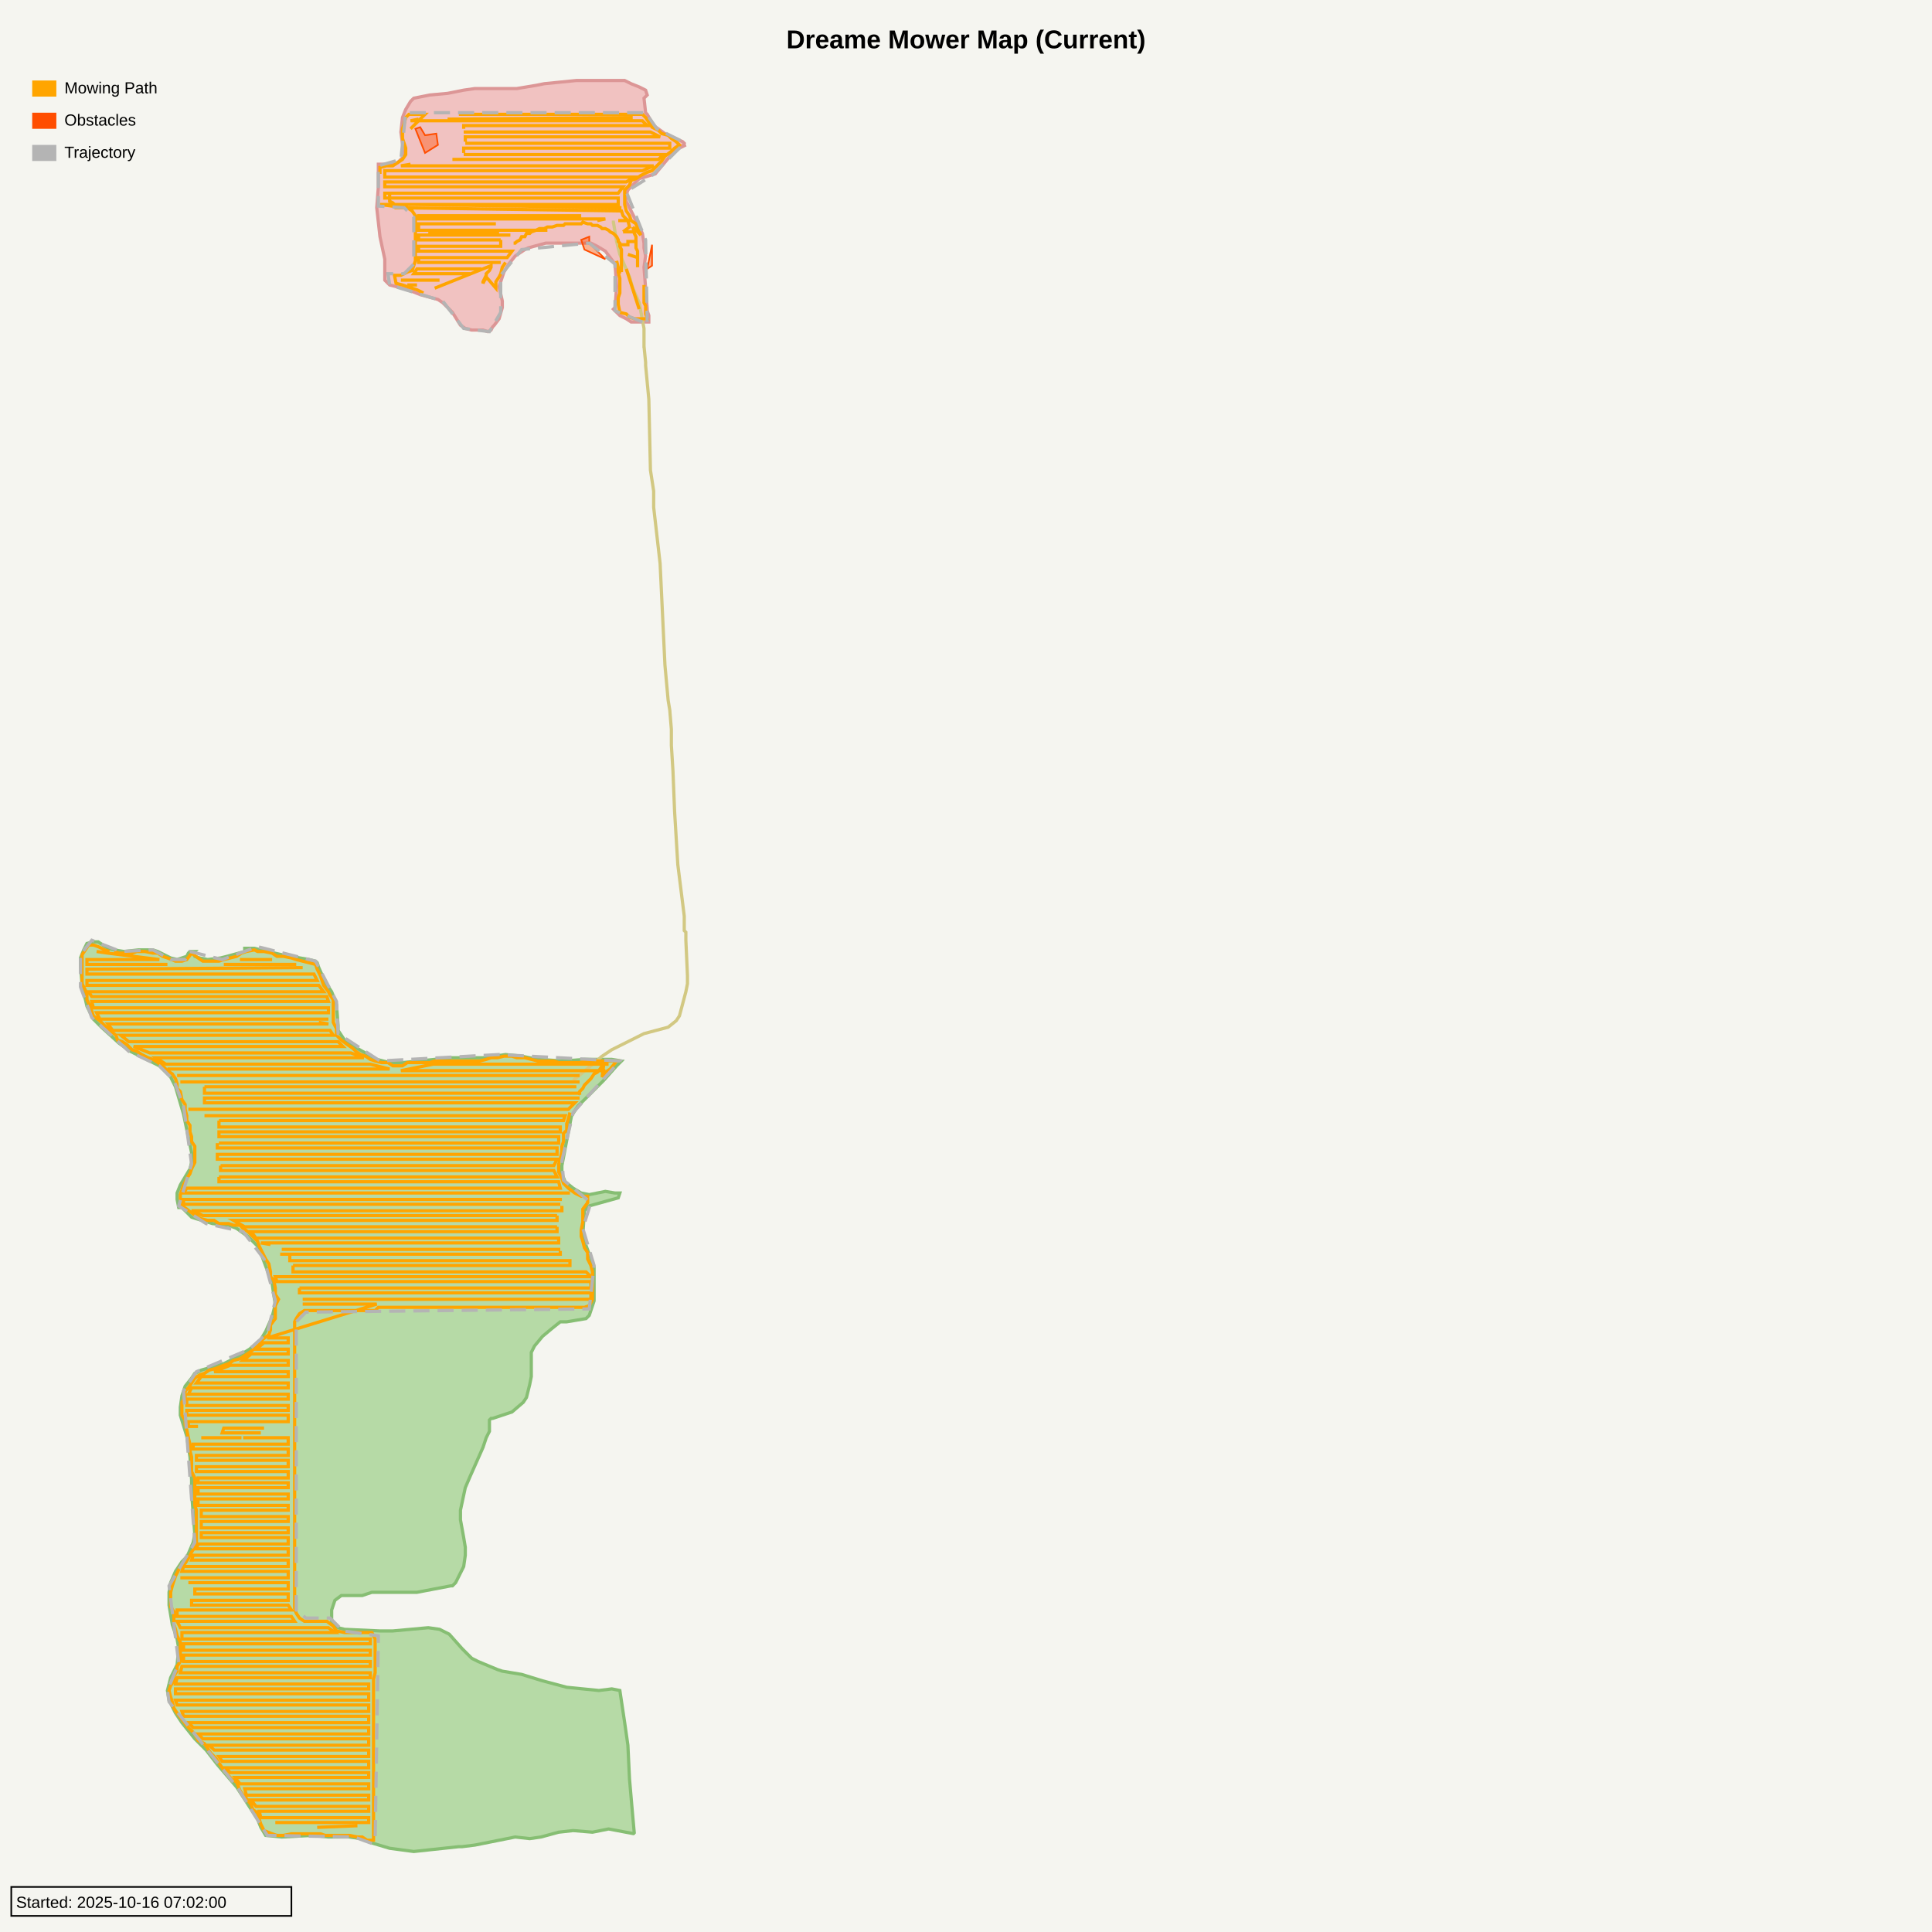
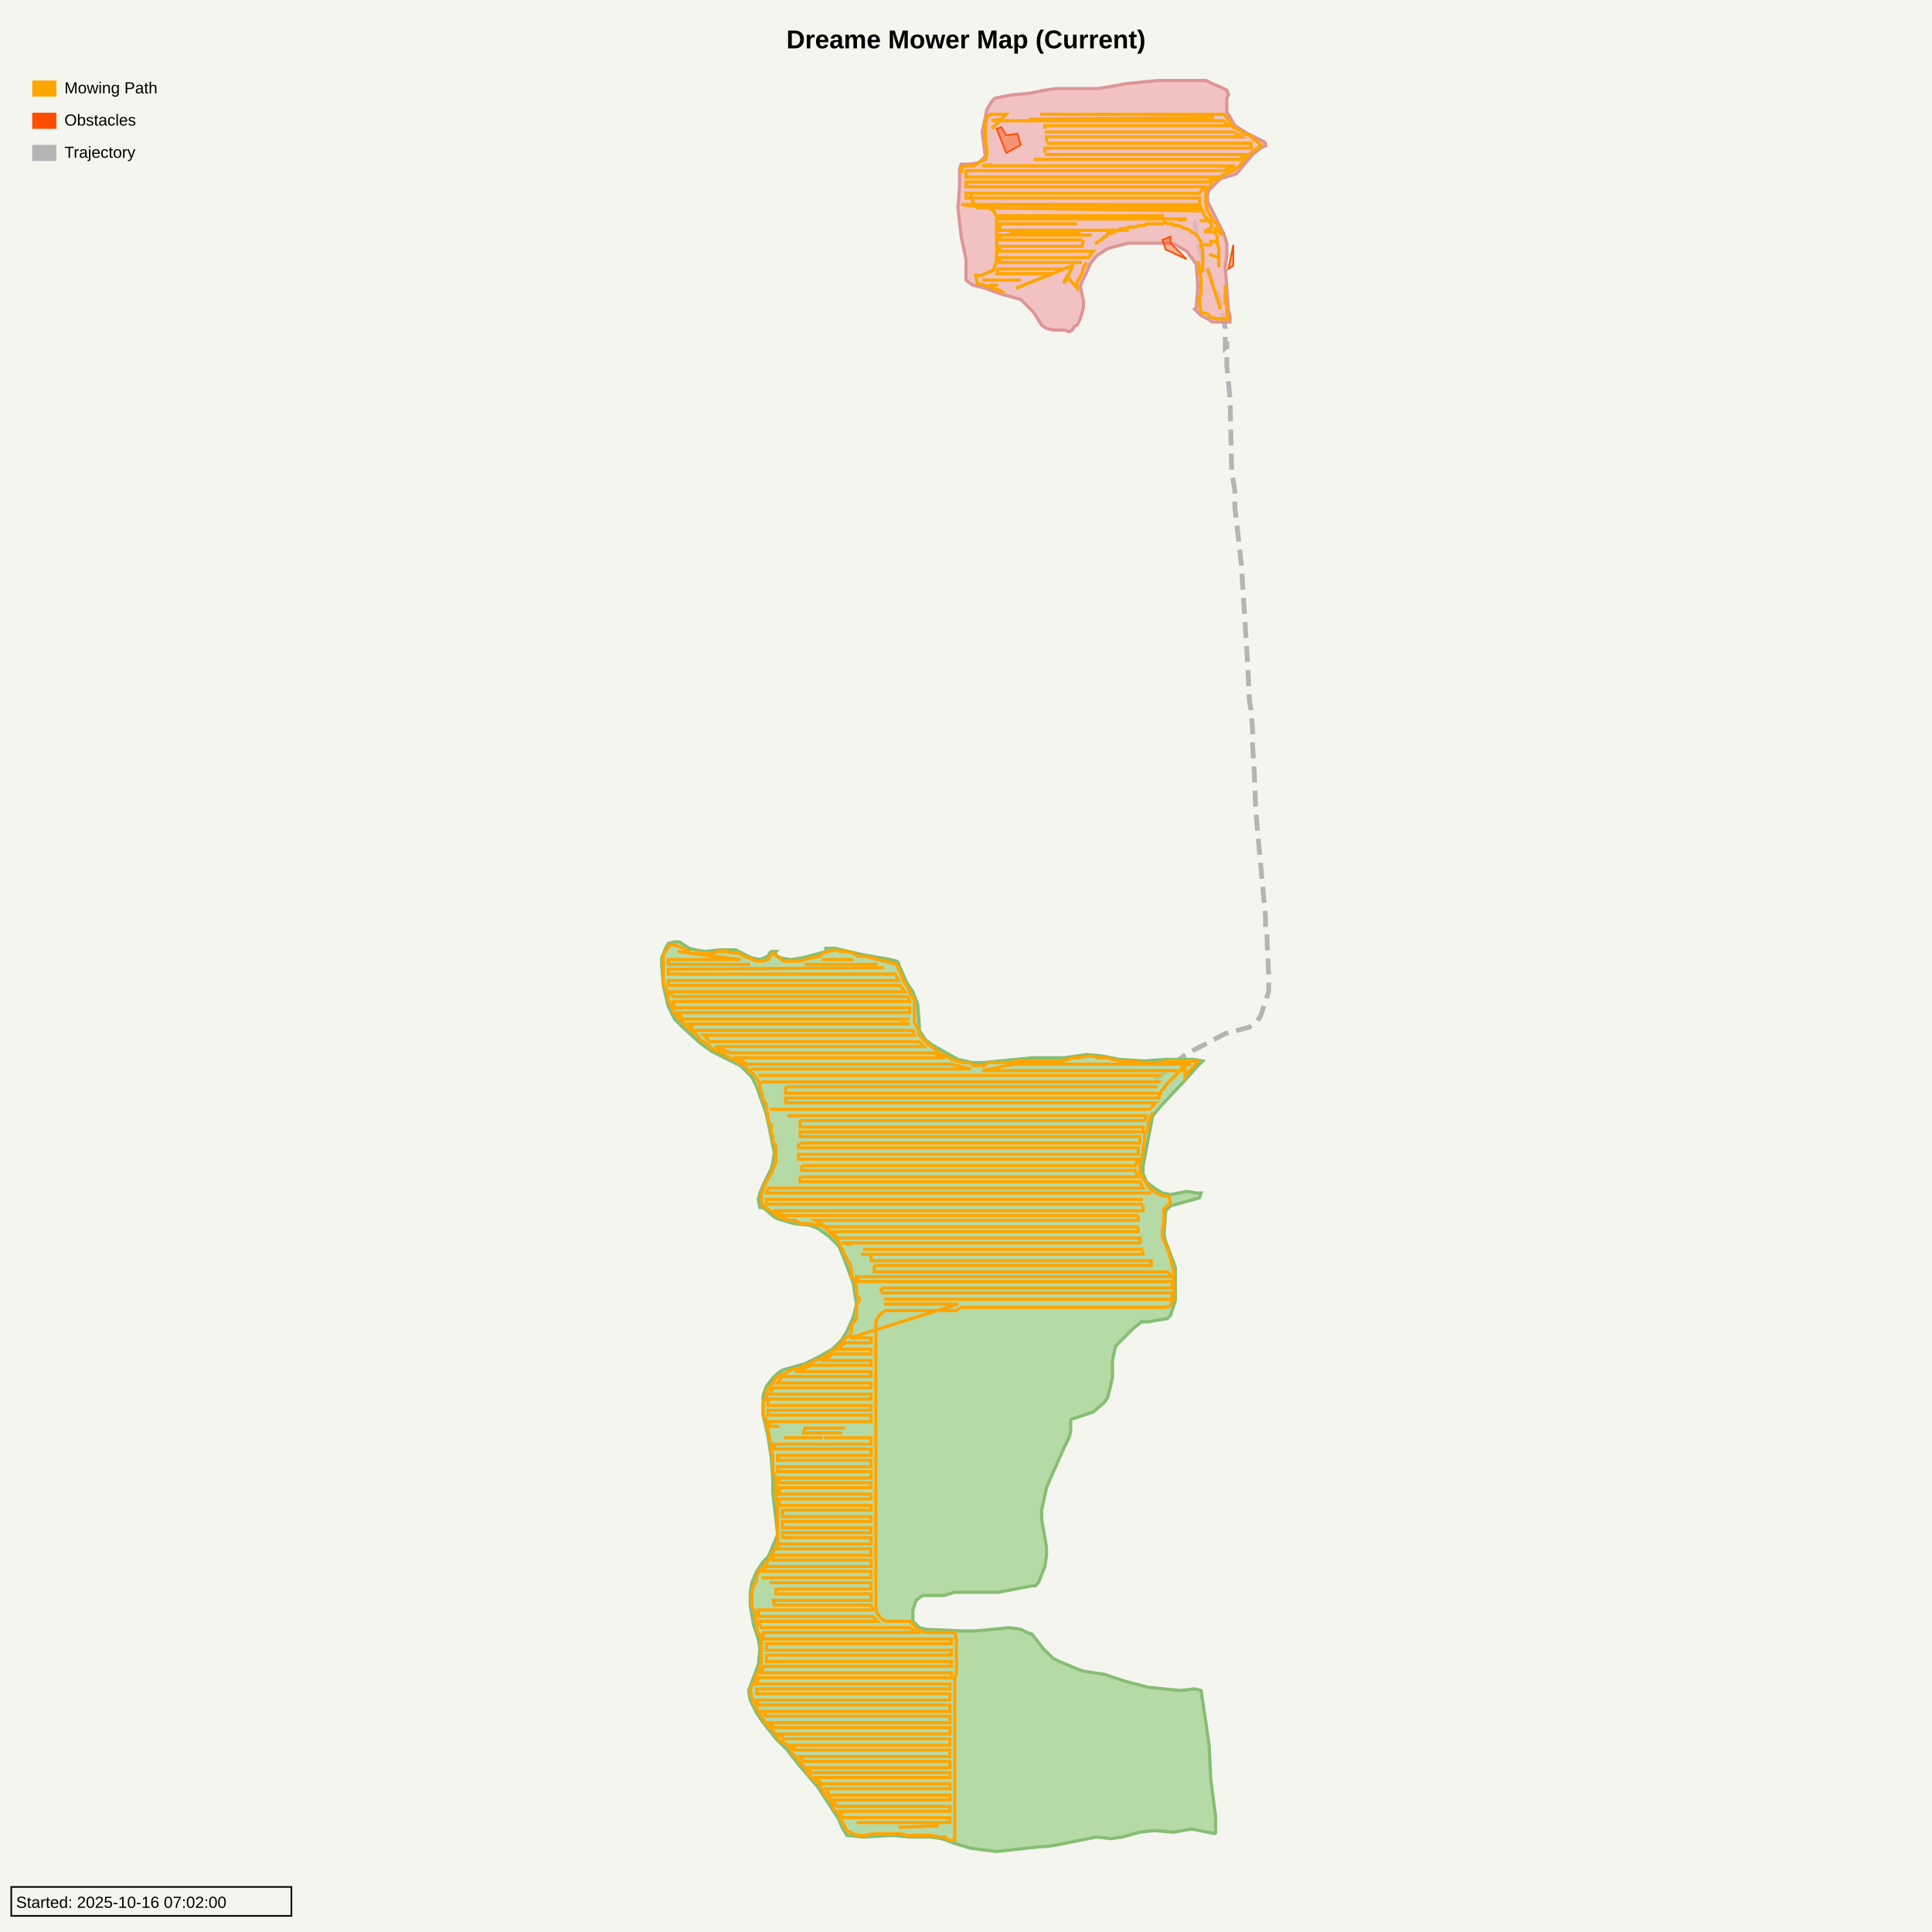
<svg xmlns="http://www.w3.org/2000/svg" width="1200" height="1200" viewBox="0 0 1200 1200">
  <rect width="100%" height="100%" fill="#f5f5f0" />
-   <polygon points="394,1139 378,1136 368,1138 356,1137 347,1138 336,1141 329,1142 320,1141 295,1146 287,1147 285,1147 257,1150 242,1148 232,1145 224,1142 217,1141 204,1141 194,1140 175,1141 165,1140 162,1135 160,1130 147,1110 135,1096 128,1087 121,1080 113,1070 109,1064 105,1056 104,1050 106,1042 110,1034 111,1024 110,1018 107,1009 105,997 105,989 106,983 109,976 113,970 116,967 117,965 120,958 121,953 119,927 119,919 118,905 116,892 112,879 112,874 113,867 115,861 119,856 121,853 125,851 139,847 147,843 155,838 162,832 165,827 169,818 171,810 170,804 169,797 163,781 160,774 154,768 147,763 142,761 132,760 122,757 119,756 113,750 111,750 110,745 110,741 112,736 118,726 119,722 119,716 114,692 109,675 106,669 104,667 101,664 99,662 81,653 74,648 63,638 58,633 54,625 51,612 50,600 50,595 52,590 54,586 58,585 61,585 67,589 71,590 77,591 86,590 95,590 98,591 106,595 110,596 116,594 117,592 118,591 121,591 120,592 121,594 124,595 129,596 137,595 141,594 152,591 152,589 153,589 158,589 162,590 175,593 192,596 196,597 197,598 198,601 202,610 206,616 208,621 209,624 210,637 210,640 212,643 214,646 218,649 234,658 242,660 250,660 280,657 300,657 314,655 324,656 334,658 350,659 363,658 380,658 386,659 383,662 375,671 359,687 355,693 354,698 349,724 349,729 351,734 356,738 361,741 366,742 376,740 382,741 385,741 384,744 366,749 364,751 363,752 362,767 363,771 369,787 369,791 369,798 369,808 366,817 364,819 352,821 348,821 343,825 337,830 332,836 330,840 330,845 330,855 329,860 327,868 325,871 318,877 312,879 306,881 305,881 304,882 304,889 302,893 300,899 292,917 289,924 286,938 286,944 288,955 289,961 289,966 288,973 283,983 281,985 280,985 259,989 239,989 231,989 225,991 212,991 208,994 207,997 206,1000 206,1004 206,1007 207,1008 210,1011 214,1012 236,1013 244,1013 266,1011 273,1012 277,1014 279,1015 287,1024 293,1030 297,1032 309,1037 312,1038 324,1040 337,1044 352,1048 372,1050 380,1049 385,1050 388,1070 390,1084 391,1105 393,1128 394,1139" fill="#a4d291c8" stroke="#86be73" />
-   <polygon points="426,90 424,91 425,89 424,88 413,83 406,78 402,71 401,70 400,61 402,59 401,56 397,54 392,52 388,50 358,50 338,52 333,53 321,55 295,55 288,56 278,58 267,59 257,61 255,63 252,68 250,73 249,82 251,97 249,99 247,101 241,102 235,102 235,105 235,116 234,129 236,147 239,161 239,174 242,177 250,179 256,181 261,183 272,186 275,188 277,190 280,193 281,194 286,202 289,204 293,205 300,205 303,206 305,205 306,203 307,202 310,198 312,191 312,187 310,178 311,175 313,169 316,164 320,159 326,155 328,154 339,151 344,151 358,151 367,151 371,153 376,156 382,164 383,178 382,191 381,192 382,193 385,196 389,198 392,200 403,200 403,196 402,193 402,192 400,166 401,159 400,154 400,151 399,145 391,129 389,125 389,121 390,118 394,114 397,111 407,108 417,96 422,92 426,90" fill="#f0b4b4c8" stroke="#dc9696" />
-   <path d="M 394 1139 L 378 1136 L 368 1138 L 356 1137 L 347 1138 L 336 1141 L 329 1142 L 320 1141 L 295 1146 L 287 1147 L 285 1147 L 257 1150 L 242 1148 L 232 1145 L 224 1142 L 217 1141 L 204 1141 L 194 1140 L 175 1141 L 165 1140 L 162 1135 L 160 1130 L 147 1110 L 135 1096 L 128 1087 L 121 1080 L 113 1070 L 109 1064 L 105 1056 L 104 1050 L 106 1042 L 110 1034 L 111 1024 L 110 1018 L 107 1009 L 105 997 L 105 989 L 106 983 L 109 976 L 113 970 L 116 967 L 117 965 L 120 958 L 121 953 L 119 927 L 119 919 L 118 905 L 116 892 L 112 879 L 112 874 L 113 867 L 115 861 L 119 856 L 121 853 L 125 851 L 139 847 L 147 843 L 155 838 L 162 832 L 165 827 L 169 818 L 171 810 L 170 804 L 169 797 L 163 781 L 160 774 L 154 768 L 147 763 L 142 761 L 132 760 L 122 757 L 119 756 L 113 750 L 111 750 L 110 745 L 110 741 L 112 736 L 118 726 L 119 722 L 119 716 L 114 692 L 109 675 L 106 669 L 104 667 L 101 664 L 99 662 L 81 653 L 74 648 L 63 638 L 58 633 L 54 625 L 51 612 L 50 600 L 50 595 L 52 590 L 54 586 L 58 585 L 61 585 L 67 589 L 71 590 L 77 591 L 86 590 L 95 590 L 98 591 L 106 595 L 110 596 L 116 594 L 117 592 L 118 591 L 121 591 L 120 592 L 121 594 L 124 595 L 129 596 L 137 595 L 141 594 L 152 591 L 152 589 L 153 589 L 158 589 L 162 590 L 175 593 L 192 596 L 196 597 L 197 598 L 198 601 L 202 610 L 206 616 L 208 621 L 209 624 L 210 637 L 210 640 L 212 643 L 214 646 L 218 649 L 234 658 L 242 660 L 250 660 L 280 657 L 300 657 L 314 655 L 324 656 L 334 658 L 350 659 L 363 658 L 380 658 L 386 659 L 383 662 L 375 671 L 359 687 L 355 693 L 354 698 L 349 724 L 349 729 L 351 734 L 356 738 L 361 741 L 366 742 L 376 740 L 382 741 L 385 741 L 384 744 L 366 749 L 364 751 L 363 752 L 362 767 L 363 771 L 369 787 L 369 791 L 369 798 L 369 808 L 366 817 L 364 819 L 352 821 L 348 821 L 343 825 L 337 830 L 332 836 L 330 840 L 330 845 L 330 855 L 329 860 L 327 868 L 325 871 L 318 877 L 312 879 L 306 881 L 305 881 L 304 882 L 304 889 L 302 893 L 300 899 L 292 917 L 289 924 L 286 938 L 286 944 L 288 955 L 289 961 L 289 966 L 288 973 L 283 983 L 281 985 L 280 985 L 259 989 L 239 989 L 231 989 L 225 991 L 212 991 L 208 994 L 207 997 L 206 1000 L 206 1004 L 206 1007 L 207 1008 L 210 1011 L 214 1012 L 236 1013 L 244 1013 L 266 1011 L 273 1012 L 277 1014 L 279 1015 L 287 1024 L 293 1030 L 297 1032 L 309 1037 L 312 1038 L 324 1040 L 337 1044 L 352 1048 L 372 1050 L 380 1049 L 385 1050 L 388 1070 L 390 1084 L 391 1105 L 393 1128 L 394 1139" stroke="#86be73" stroke-width="2" fill="none" />
-   <path d="M 426 90 L 424 91 L 425 89 L 424 88 L 413 83 L 406 78 L 402 71 L 401 70 L 400 61 L 402 59 L 401 56 L 397 54 L 392 52 L 388 50 L 358 50 L 338 52 L 333 53 L 321 55 L 295 55 L 288 56 L 278 58 L 267 59 L 257 61 L 255 63 L 252 68 L 250 73 L 249 82 L 251 97 L 249 99 L 247 101 L 241 102 L 235 102 L 235 105 L 235 116 L 234 129 L 236 147 L 239 161 L 239 174 L 242 177 L 250 179 L 256 181 L 261 183 L 272 186 L 275 188 L 277 190 L 280 193 L 281 194 L 286 202 L 289 204 L 293 205 L 300 205 L 303 206 L 305 205 L 306 203 L 307 202 L 310 198 L 312 191 L 312 187 L 310 178 L 311 175 L 313 169 L 316 164 L 320 159 L 326 155 L 328 154 L 339 151 L 344 151 L 358 151 L 367 151 L 371 153 L 376 156 L 382 164 L 383 178 L 382 191 L 381 192 L 382 193 L 385 196 L 389 198 L 392 200 L 403 200 L 403 196 L 402 193 L 402 192 L 400 166 L 401 159 L 400 154 L 400 151 L 399 145 L 391 129 L 389 125 L 389 121 L 390 118 L 394 114 L 397 111 L 407 108 L 417 96 L 422 92 L 426 90" stroke="#dc9696" stroke-width="2" fill="none" />
-   <path d="M 356 671 L 361 667 L 374 656 L 380 652 L 400 642 L 415 638 L 420 634 L 422 631 L 426 616 L 427 611 L 427 606 L 426 584 L 426 579 L 425 578 L 425 569 L 421 537 L 419 504 L 418 479 L 417 463 L 417 453 L 416 441 L 415 435 L 413 413 L 410 350 L 406 315 L 406 305 L 404 292 L 403 248 L 401 227 L 401 225 L 400 215 L 400 216 L 400 204 L 397 188 L 393 179 L 391 172 L 385 158 L 383 150 L 381 138 L 380 138" stroke="#d2c882" stroke-width="2" fill="none" />
-   <path d="M 378 661 L 269 661 L 249 665 L 376 665 L 370 665 M 360 668 L 110 668 L 116 668 M 112 672 L 360 672 M 358 675 L 127 675 M 127 675 L 127 679 L 361 679 L 356 679 M 360 682 L 127 682 M 127 681 L 127 685 L 357 685 L 353 689 L 117 689 L 123 689 M 127 693 L 351 693 L 350 696 L 136 696 M 136 696 L 136 700 L 348 700 L 348 703 L 135 703 M 136 702 L 136 706 L 347 706 L 347 710 L 136 710 M 135 710 L 135 713 L 346 713 L 346 717 L 136 717 M 135 716 L 135 720 L 346 720 L 344 724 L 137 724 M 137 724 L 137 727 L 344 727 L 346 731 L 136 731 M 136 731 L 136 734 L 347 734 L 348 738 L 116 738 L 114 741 L 354 741 L 349 741 M 349 745 L 114 745 L 114 748 L 348 748 M 349 749 L 349 752 L 119 752 L 126 755 L 346 755 M 346 755 L 346 758 L 145 758 L 152 762 L 346 762 M 346 762 L 346 765 L 156 765 L 159 769 L 348 769 M 347 769 L 347 772 L 162 772 L 168 773 M 175 776 L 348 776 M 348 777 L 348 779 L 174 779 M 180 779 L 180 783 L 354 783 M 354 782 L 354 786 L 182 786 M 182 786 L 182 790 L 364 790 L 367 793 L 171 793 L 172 796 L 367 796 L 367 800 L 186 800 M 186 800 L 186 803 L 367 803 L 367 807 L 188 807 M 188 806 M 188 810 L 234 810 L 166 831 L 179 831 L 179 834 L 164 834 L 159 838 L 179 838 L 179 841 L 156 841 L 151 845 L 179 845 L 179 848 L 143 848 L 133 852 L 179 852 L 179 855 L 125 855 L 122 859 L 179 859 L 179 862 L 119 862 L 117 866 L 179 866 L 179 869 L 116 869 L 116 873 L 179 873 L 179 876 L 116 876 L 116 879 L 179 879 L 179 883 L 117 883 L 117 886 L 123 886 M 151 893 L 179 893 L 179 897 L 120 897 L 120 900 L 179 900 L 179 904 L 122 904 L 122 907 L 179 907 L 179 911 L 122 911 L 122 914 L 179 914 L 179 918 L 123 918 L 123 921 L 179 921 L 179 924 L 123 924 L 123 928 L 179 928 L 179 931 L 123 931 L 123 935 L 179 935 L 179 938 L 125 938 L 125 942 L 179 942 L 179 945 L 125 945 L 125 949 L 179 949 L 179 952 L 125 952 L 125 955 L 179 955 L 179 959 L 123 959 L 122 962 L 179 962 L 179 966 L 120 966 L 119 969 L 179 969 L 179 973 L 114 973 L 113 976 L 179 976 L 179 980 L 112 980 L 117 980 M 117 983 L 179 983 L 179 987 L 121 987 M 121 986 L 121 990 L 179 990 L 179 994 L 120 994 M 119 993 L 119 997 L 179 997 L 181 1000 L 110 1000 L 110 1004 L 181 1004 L 183 1007 L 110 1007 L 112 1011 L 204 1011 L 208 1014 L 113 1014 L 113 1018 L 230 1018 L 230 1021 L 114 1021 L 114 1025 L 230 1025 L 230 1028 L 114 1028 L 114 1032 L 230 1032 L 230 1035 L 113 1035 L 112 1039 L 230 1039 L 230 1042 L 110 1042 L 109 1046 L 229 1046 L 229 1049 L 109 1049 L 109 1052 L 229 1052 L 229 1056 L 109 1056 L 110 1059 L 229 1059 L 229 1063 L 113 1063 L 114 1066 L 229 1066 L 229 1070 L 117 1070 L 120 1073 L 229 1073 L 229 1077 L 123 1077 L 126 1080 L 229 1080 L 229 1084 L 130 1084 L 133 1087 L 229 1087 L 229 1091 L 136 1091 L 138 1094 L 229 1094 L 229 1098 L 140 1098 L 143 1101 L 229 1101 L 229 1104 L 146 1104 L 149 1108 L 229 1108 L 229 1111 L 152 1111 L 153 1115 L 229 1115 L 229 1118 L 156 1118 L 159 1122 L 229 1122 L 229 1125 L 161 1125 L 162 1129 L 229 1129 L 229 1132 L 171 1132 M 197 1135 L 222 1134 M 162 890 L 138 890 L 139 887 L 164 887 M 150 893 L 125 893 M 104 664 L 242 664 L 230 661 L 103 661 L 97 657 L 226 657 L 218 654 L 93 654 L 83 650 L 213 650 L 210 647 L 80 647 L 75 643 L 207 643 L 205 640 L 70 640 L 67 636 L 204 636 L 198 635 M 204 633 L 62 633 L 60 629 L 204 629 L 204 626 L 58 626 L 57 622 L 204 622 L 203 619 L 57 619 L 55 616 L 201 616 L 198 612 L 54 612 L 54 609 L 197 609 L 195 605 L 54 605 L 54 602 L 188 601 M 184 599 L 139 599 L 145 599 M 149 596 L 169 596 L 163 596 M 165 594 M 104 599 L 54 599 L 54 596 L 99 596 L 67 592 L 60 591 M 71 591 L 74 592 L 78 592 L 82 592 L 85 591 L 90 591 L 95 592 L 98 592 L 101 594 L 104 595 L 109 597 L 113 597 L 116 596 L 119 592 L 123 595 L 126 597 L 130 597 L 136 597 L 139 596 L 143 595 L 147 594 L 150 592 L 153 591 L 158 590 L 160 591 L 164 591 L 169 592 L 172 594 L 176 594 L 181 595 L 184 596 L 188 597 L 192 598 L 196 599 L 197 602 L 199 606 L 200 609 L 201 612 L 204 616 L 205 618 L 207 621 L 207 627 L 207 631 L 207 635 L 209 639 L 209 643 L 212 646 L 216 649 L 219 651 L 221 653 L 224 655 L 227 656 L 230 658 L 233 659 L 237 660 L 241 660 L 244 662 L 250 662 L 253 660 L 257 660 L 263 660 L 267 660 L 270 659 L 276 659 L 280 659 L 284 659 L 289 659 L 294 659 L 298 659 L 302 658 L 305 657 L 309 657 L 313 656 L 318 656 L 321 657 L 326 657 L 330 658 L 334 659 L 340 659 L 344 659 L 347 660 L 352 660 L 357 660 L 360 660 L 365 659 L 369 659 L 373 659 L 378 659 L 383 659 L 379 664 L 376 666 L 374 669 L 375 661 M 375 660 L 374 662 L 372 665 L 371 666 L 369 667 L 367 670 L 366 671 L 365 672 L 364 673 L 363 674 L 362 676 L 361 677 L 360 678 L 359 680 M 354 691 L 353 695 L 352 698 L 352 702 L 350 704 L 350 709 L 349 712 L 349 715 L 348 720 L 347 723 L 347 728 L 349 732 L 350 735 L 353 738 L 357 741 L 361 743 L 365 743 L 365 747 L 362 751 L 362 755 L 362 759 L 361 764 L 361 768 L 362 771 L 363 775 L 365 778 L 365 782 L 367 786 L 368 790 L 368 794 L 368 799 L 368 803 L 368 807 L 366 811 L 363 812 L 359 812 L 353 812 L 348 812 L 344 812 L 339 812 L 334 812 L 330 812 L 324 812 L 320 812 L 315 812 L 310 812 L 306 812 L 301 812 L 296 812 L 291 812 L 287 812 L 283 812 L 279 812 L 274 812 L 268 812 L 264 812 L 260 812 L 254 812 L 250 812 L 246 812 L 240 812 L 235 812 L 233 814 L 227 814 L 222 814 L 218 814 L 212 814 L 208 814 L 204 814 L 198 814 L 194 814 L 189 814 L 186 816 L 184 819 L 183 821 L 183 827 L 183 832 L 183 836 L 183 842 L 183 846 L 183 850 L 183 856 L 183 860 L 183 865 L 183 871 L 183 875 L 183 879 L 183 885 L 183 889 L 183 894 L 183 899 L 183 904 L 183 908 L 183 914 L 183 918 L 183 923 L 183 928 L 183 933 L 183 937 L 183 943 L 183 947 L 183 951 L 183 956 L 183 960 L 183 964 L 183 970 L 183 974 L 183 979 L 183 985 L 183 989 L 183 993 L 183 999 L 184 1002 L 186 1005 L 189 1007 L 194 1007 L 198 1007 L 203 1007 L 207 1010 L 209 1013 L 214 1014 L 218 1014 L 222 1014 L 227 1014 L 231 1014 L 233 1018 L 233 1022 L 233 1026 L 233 1030 L 233 1035 L 233 1039 L 232 1043 L 232 1048 L 232 1052 L 232 1057 L 232 1063 L 232 1067 L 232 1071 L 232 1077 L 232 1081 L 232 1086 L 232 1091 L 232 1096 L 232 1100 L 232 1106 L 232 1110 L 232 1115 L 232 1120 L 232 1125 L 232 1129 L 232 1135 L 232 1139 L 232 1143 L 228 1143 L 225 1141 L 222 1141 L 217 1140 L 212 1140 L 208 1140 L 202 1140 L 199 1139 L 195 1139 L 189 1139 L 185 1139 L 181 1139 L 176 1140 L 172 1140 L 169 1139 L 164 1137 L 162 1133 L 161 1130 L 160 1126 L 157 1124 L 156 1121 L 153 1117 L 151 1115 L 149 1112 L 147 1107 L 144 1105 L 141 1102 L 138 1098 L 136 1095 L 134 1092 L 131 1089 L 129 1086 L 127 1083 L 123 1081 L 121 1077 L 118 1074 L 116 1072 L 113 1068 L 110 1064 L 108 1061 L 107 1057 L 106 1054 L 105 1050 L 106 1047 L 108 1044 L 108 1041 L 110 1038 L 110 1035 L 112 1032 L 112 1028 L 112 1024 L 112 1020 L 110 1016 L 109 1012 L 108 1009 L 108 1005 L 108 1001 L 106 998 L 106 994 L 106 989 L 107 985 L 108 982 L 109 979 L 111 975 L 112 973 L 115 971 L 117 968 L 119 964 L 121 961 L 122 959 L 122 953 L 122 949 L 122 944 L 122 938 L 121 935 L 121 931 L 121 926 L 121 922 L 121 918 L 119 914 L 119 910 L 119 905 L 118 901 L 118 897 L 117 893 L 116 888 L 115 885 L 115 882 L 113 879 L 113 875 L 113 871 L 115 868 L 115 864 L 117 862 L 119 859 L 121 856 L 124 854 L 127 853 L 130 851 L 134 850 L 139 848 L 142 847 L 145 845 L 149 844 L 152 842 L 155 840 L 159 837 L 162 834 L 163 832 L 167 829 L 168 826 L 168 823 L 171 819 L 171 816 L 171 811 L 173 807 L 171 804 L 171 800 L 170 795 L 168 793 L 168 790 L 167 785 L 165 782 L 164 780 L 162 776 L 161 774 L 160 771 L 157 768 L 154 765 L 151 763 L 149 761 L 145 761 L 142 760 L 136 760 L 133 758 L 129 758 L 125 757 L 123 756 L 120 754 L 116 751 L 113 749 L 112 746 L 112 742 L 113 739 L 114 736 L 116 732 L 118 729 L 119 726 L 121 722 L 121 716 L 121 712 L 119 709 L 119 706 L 118 703 L 118 699 L 116 696 L 116 693 L 115 689 L 115 686 L 113 683 L 112 678 L 110 676 L 110 673 L 109 670 L 107 667 L 104 665 L 101 662 L 98 660 L 95 658 L 92 657 L 88 655 L 85 653 L 82 652 L 79 649 L 76 647 L 73 646 L 72 643 L 68 640 L 65 637 L 62 634 L 58 631 L 57 628 L 56 625 L 54 621 L 54 618 L 53 615 L 51 611 L 51 607 L 51 603 L 51 597 L 51 593 L 53 590 L 55 587 L 58 587 L 61 588 L 65 590 L 68 591" stroke="#ffa500" stroke-width="2" fill="none" />
-   <path d="M 397 192 L 389 167 M 396 160 L 390 158 M 390 152 L 390 151 M 396 150 L 389 150 M 389 150 M 391 152 L 386 152 M 393 144 L 387 144 M 387 144 L 391 141 L 390 137 L 384 137 M 390 137 L 387 134 L 386 131 L 245 129 M 239 127 L 384 127 L 384 123 L 239 123 L 239 120 L 384 120 L 387 116 L 239 116 L 239 113 L 389 113 L 394 110 L 239 110 L 239 106 L 399 106 L 406 103 L 249 103 L 255 102 M 281 99 L 409 99 L 412 96 L 288 96 M 288 95 L 288 92 L 416 92 L 416 89 L 289 89 M 289 88 L 289 85 L 410 85 L 404 82 L 288 82 M 288 80 L 288 78 L 402 78 L 399 75 L 255 75 L 260 74 M 278 74 L 393 73 M 386 129 L 257 127 M 259 136 L 376 136 L 371 137 M 308 139 L 260 139 L 260 143 L 340 143 M 310 144 L 266 144 M 259 134 L 361 134 M 317 146 L 260 146 L 260 149 L 311 149 M 311 149 L 311 153 L 260 153 L 260 156 L 318 156 L 315 160 L 260 160 L 260 163 L 311 163 L 305 163 M 299 167 L 259 167 L 257 170 L 292 170 M 292 170 M 273 174 L 249 174 L 255 174 M 253 177 L 259 177 M 296 191 M 296 191 M 263 182 L 259 180 L 256 179 L 253 178 L 250 177 L 246 176 L 245 171 L 249 171 L 253 169 L 256 168 L 258 162 L 258 157 L 258 151 L 258 147 L 258 143 L 258 138 L 258 134 L 256 131 L 253 129 L 250 127 L 248 127 L 244 127 L 240 127 L 236 127 L 251 129 M 251 129 L 249 129 L 247 128 L 248 129 L 250 129 L 248 129 L 246 128 L 245 127 L 244 126 L 242 125 L 242 122 L 242 120 M 236 108 L 236 104 L 240 103 L 244 103 L 247 101 L 250 99 L 252 96 L 252 92 L 251 89 L 250 86 L 250 80 L 251 77 L 252 73 L 254 71 L 257 71 L 264 71 L 255 80 M 285 71 L 289 71 L 292 71 L 296 71 L 302 71 L 306 71 L 311 71 L 313 71 L 318 71 L 321 71 L 325 71 L 328 71 L 331 71 L 334 71 L 338 71 L 341 71 L 344 71 L 348 71 L 352 71 L 357 71 L 360 71 L 364 71 L 367 71 L 371 71 L 375 71 L 380 71 L 384 71 L 387 71 L 390 71 L 394 71 L 399 71 L 401 73 L 403 76 L 405 79 L 409 81 L 411 83 L 415 84 L 417 86 L 420 88 L 422 90 L 419 92 L 417 94 L 413 97 L 411 100 L 408 103 L 405 106 L 402 107 L 398 109 L 395 111 L 392 112 L 391 115 L 388 118 L 388 123 L 388 127 L 389 131 L 391 134 L 392 137 L 395 139 L 396 142 L 398 146 L 393 141 M 393 141 L 394 144 L 394 145 L 395 147 L 395 149 L 395 151 L 395 154 L 396 156 L 396 160 L 396 162 L 396 164 L 396 166 M 400 177 L 400 183 L 400 188 L 401 190 L 401 195 L 402 198 L 398 198 L 394 198 L 391 197 L 389 195 L 385 194 L 384 189 L 384 185 L 385 182 L 385 177 L 385 173 L 384 169 L 384 166 L 383 162 L 385 170 M 386 169 L 386 167 L 386 165 L 386 161 L 386 159 L 386 156 L 386 155 L 385 153 L 385 151 L 384 150 L 384 149 L 383 147 L 381 145 L 379 144 L 378 143 L 376 142 L 374 142 L 373 141 L 371 140 L 368 140 L 367 139 L 365 139 L 362 138 L 361 139 L 358 139 L 355 139 L 353 139 L 351 139 L 350 140 L 348 140 L 346 140 L 343 141 L 340 141 L 338 142 L 335 142 L 333 143 L 330 144 L 329 145 L 327 145 L 326 147 L 324 147 L 323 149 L 321 150 L 320 151 L 319 151 M 314 163 L 312 166 L 311 170 L 310 172 L 308 175 L 308 179 L 302 172 M 302 173 L 301 174 L 300 176 L 300 175 L 301 173 L 302 171 L 302 170 L 304 168 L 305 166 L 305 165 L 270 179" stroke="#ffa500" stroke-width="2" fill="none" />
-   <polygon points="272,90 264,95 258,80 261,79 264,84 271,83" fill="#ff4d0065" stroke="#ff4d00" />
-   <polygon points="376,161 363,155 361,149 366,147 366,151" fill="#ff4d0065" stroke="#ff4d00" />
-   <polygon points="402,167 405,152 405,165" fill="#ff4d0065" stroke="#ff4d00" />
-   <path d="M 231 1145 L 220 1141 L 166 1140 L 148 1111 L 105 1057 L 104 1050 L 111 1033 L 105 985 L 121 958 L 114 864 L 122 852 L 155 838 L 166 828 L 171 808 L 164 782 L 151 765 L 128 760 L 111 749 L 119 723 L 114 687 L 108 671 L 99 662 L 80 653 L 57 632 L 50 613 L 50 593 L 57 584 L 75 591 L 95 590 L 106 596 L 115 596 L 118 591 L 138 596 L 160 588 L 196 597 L 209 622 L 210 642 L 236 659 L 310 655 L 385 659 L 356 691 L 349 721 L 350 733 L 367 747 L 362 763 L 369 786 L 366 813 L 190 815 L 184 821 L 184 1000 L 190 1005 L 205 1005 L 213 1013 L 235 1016 L 233 1144" stroke="#b4b4b4" stroke-width="2" stroke-dasharray="10,5" fill="none" />
-   <path d="M 399 200 L 382 193 L 382 164 L 366 151 L 324 155 L 311 171 L 311 194 L 304 206 L 288 204 L 275 187 L 242 177 L 241 170 L 251 170 L 257 164 L 257 135 L 251 129 L 235 128 L 235 103 L 249 99 L 252 70 L 401 70 L 408 80 L 422 87 L 424 90 L 405 109 L 389 119 L 401 149 L 402 200" stroke="#b4b4b4" stroke-width="2" stroke-dasharray="10,5" fill="none" />
+   <path d="M 717 671 L 722 667 L 735 656 L 742 652 L 761 642 L 776 638 L 781 634 L 783 631 L 788 616 L 788 611 L 788 606 L 787 584 L 787 579 L 786 578 L 786 569 L 783 537 L 780 504 L 779 479 L 778 463 L 778 453 L 777 441 L 776 435 L 775 413 L 771 350 L 767 315 L 767 305 L 765 292 L 764 248 L 762 227 L 762 225 L 762 215 L 761 216 L 761 204 L 758 188 L 755 179 L 752 172 L 746 158 L 744 150 L 742 138 L 741 138" stroke="#b4b4b4" stroke-width="3" stroke-dasharray="10,5" fill="none" />
+   <polygon points="755,1139 740,1136 729,1138 717,1137 708,1138 697,1141 690,1142 681,1141 656,1146 649,1147 646,1147 619,1150 603,1148 593,1145 585,1142 578,1141 565,1141 555,1140 536,1141 526,1140 523,1135 521,1130 508,1110 496,1096 489,1087 482,1080 474,1070 470,1064 466,1056 465,1050 468,1042 471,1034 472,1024 471,1018 468,1009 466,997 466,989 467,983 470,976 474,970 477,967 478,965 481,958 483,953 480,927 480,919 479,905 477,892 474,879 474,874 474,867 476,861 480,856 483,853 486,851 500,847 508,843 517,838 523,832 526,827 530,818 532,810 531,804 530,797 524,781 521,774 515,768 508,763 503,761 493,760 483,757 481,756 474,750 472,750 471,745 472,741 474,736 479,726 480,722 481,716 476,692 470,675 467,669 465,667 462,664 460,662 442,653 435,648 424,638 419,633 415,625 412,612 411,600 411,595 413,590 415,586 419,585 422,585 428,589 432,590 438,591 447,590 457,590 459,591 467,595 472,596 477,594 478,592 479,591 482,591 481,592 483,594 485,595 491,596 498,595 502,594 513,591 513,589 515,589 519,589 523,590 536,593 553,596 557,597 558,598 559,601 563,610 567,616 569,621 570,624 571,637 571,640 573,643 575,646 579,649 595,658 604,660 611,660 641,657 661,657 675,655 685,656 695,658 711,659 724,658 741,658 747,659 744,662 736,671 721,687 716,693 715,698 710,724 710,729 712,734 717,738 722,741 727,742 737,740 743,741 746,741 745,744 727,749 725,751 724,752 723,767 724,771 730,787 730,791 730,798 730,808 727,817 725,819 713,821 709,821 704,825 699,830 693,836 692,840 691,845 691,855 690,860 688,868 686,871 679,877 673,879 667,881 666,881 665,882 665,889 664,893 661,899 653,917 650,924 647,938 647,944 649,955 650,961 650,966 649,973 645,983 643,985 641,985 620,989 600,989 593,989 586,991 573,991 569,994 568,997 567,1000 567,1004 567,1007 568,1008 571,1011 575,1012 597,1013 606,1013 627,1011 634,1012 638,1014 641,1015 648,1024 654,1030 658,1032 670,1037 673,1038 686,1040 698,1044 713,1048 733,1050 742,1049 746,1050 749,1070 751,1084 752,1105 755,1128 755,1139" fill="#a4d291c8" stroke="#86be73" />
+   <polygon points="787,90 785,91 786,89 785,88 775,83 767,78 763,71 762,70 762,61 763,59 762,56 758,54 753,52 749,50 719,50 699,52 694,53 682,55 656,55 649,56 639,58 628,59 618,61 616,63 613,68 612,73 610,82 612,97 610,99 608,101 602,102 597,102 596,105 596,116 595,129 597,147 600,161 600,174 604,177 612,179 617,181 623,183 634,186 636,188 638,190 641,193 642,194 647,202 650,204 654,205 661,205 664,206 666,205 667,203 669,202 671,198 673,191 673,187 671,178 672,175 675,169 677,164 681,159 687,155 689,154 701,151 705,151 719,151 728,151 732,153 737,156 743,164 744,178 743,191 742,192 743,193 746,196 750,198 753,200 764,200 764,196 763,193 763,192 761,166 762,159 762,154 762,151 760,145 752,129 750,125 750,121 751,118 755,114 758,111 768,108 778,96 783,92 787,90" fill="#f0b4b4c8" stroke="#dc9696" />
+   <path d="M 755 1139 L 740 1136 L 729 1138 L 717 1137 L 708 1138 L 697 1141 L 690 1142 L 681 1141 L 656 1146 L 649 1147 L 646 1147 L 619 1150 L 603 1148 L 593 1145 L 585 1142 L 578 1141 L 565 1141 L 555 1140 L 536 1141 L 526 1140 L 523 1135 L 521 1130 L 508 1110 L 496 1096 L 489 1087 L 482 1080 L 474 1070 L 470 1064 L 466 1056 L 465 1050 L 468 1042 L 471 1034 L 472 1024 L 471 1018 L 468 1009 L 466 997 L 466 989 L 467 983 L 470 976 L 474 970 L 477 967 L 478 965 L 481 958 L 483 953 L 480 927 L 480 919 L 479 905 L 477 892 L 474 879 L 474 874 L 474 867 L 476 861 L 480 856 L 483 853 L 486 851 L 500 847 L 508 843 L 517 838 L 523 832 L 526 827 L 530 818 L 532 810 L 531 804 L 530 797 L 524 781 L 521 774 L 515 768 L 508 763 L 503 761 L 493 760 L 483 757 L 481 756 L 474 750 L 472 750 L 471 745 L 472 741 L 474 736 L 479 726 L 480 722 L 481 716 L 476 692 L 470 675 L 467 669 L 465 667 L 462 664 L 460 662 L 442 653 L 435 648 L 424 638 L 419 633 L 415 625 L 412 612 L 411 600 L 411 595 L 413 590 L 415 586 L 419 585 L 422 585 L 428 589 L 432 590 L 438 591 L 447 590 L 457 590 L 459 591 L 467 595 L 472 596 L 477 594 L 478 592 L 479 591 L 482 591 L 481 592 L 483 594 L 485 595 L 491 596 L 498 595 L 502 594 L 513 591 L 513 589 L 515 589 L 519 589 L 523 590 L 536 593 L 553 596 L 557 597 L 558 598 L 559 601 L 563 610 L 567 616 L 569 621 L 570 624 L 571 637 L 571 640 L 573 643 L 575 646 L 579 649 L 595 658 L 604 660 L 611 660 L 641 657 L 661 657 L 675 655 L 685 656 L 695 658 L 711 659 L 724 658 L 741 658 L 747 659 L 744 662 L 736 671 L 721 687 L 716 693 L 715 698 L 710 724 L 710 729 L 712 734 L 717 738 L 722 741 L 727 742 L 737 740 L 743 741 L 746 741 L 745 744 L 727 749 L 725 751 L 724 752 L 723 767 L 724 771 L 730 787 L 730 791 L 730 798 L 730 808 L 727 817 L 725 819 L 713 821 L 709 821 L 704 825 L 699 830 L 693 836 L 692 840 L 691 845 L 691 855 L 690 860 L 688 868 L 686 871 L 679 877 L 673 879 L 667 881 L 666 881 L 665 882 L 665 889 L 664 893 L 661 899 L 653 917 L 650 924 L 647 938 L 647 944 L 649 955 L 650 961 L 650 966 L 649 973 L 645 983 L 643 985 L 641 985 L 620 989 L 600 989 L 593 989 L 586 991 L 573 991 L 569 994 L 568 997 L 567 1000 L 567 1004 L 567 1007 L 568 1008 L 571 1011 L 575 1012 L 597 1013 L 606 1013 L 627 1011 L 634 1012 L 638 1014 L 641 1015 L 648 1024 L 654 1030 L 658 1032 L 670 1037 L 673 1038 L 686 1040 L 698 1044 L 713 1048 L 733 1050 L 742 1049 L 746 1050 L 749 1070 L 751 1084 L 752 1105 L 755 1128 L 755 1139" stroke="#86be73" stroke-width="2" fill="none" />
+   <path d="M 787 90 L 785 91 L 786 89 L 785 88 L 775 83 L 767 78 L 763 71 L 762 70 L 762 61 L 763 59 L 762 56 L 758 54 L 753 52 L 749 50 L 719 50 L 699 52 L 694 53 L 682 55 L 656 55 L 649 56 L 639 58 L 628 59 L 618 61 L 616 63 L 613 68 L 612 73 L 610 82 L 612 97 L 610 99 L 608 101 L 602 102 L 597 102 L 596 105 L 596 116 L 595 129 L 597 147 L 600 161 L 600 174 L 604 177 L 612 179 L 617 181 L 623 183 L 634 186 L 636 188 L 638 190 L 641 193 L 642 194 L 647 202 L 650 204 L 654 205 L 661 205 L 664 206 L 666 205 L 667 203 L 669 202 L 671 198 L 673 191 L 673 187 L 671 178 L 672 175 L 675 169 L 677 164 L 681 159 L 687 155 L 689 154 L 701 151 L 705 151 L 719 151 L 728 151 L 732 153 L 737 156 L 743 164 L 744 178 L 743 191 L 742 192 L 743 193 L 746 196 L 750 198 L 753 200 L 764 200 L 764 196 L 763 193 L 763 192 L 761 166 L 762 159 L 762 154 L 762 151 L 760 145 L 752 129 L 750 125 L 750 121 L 751 118 L 755 114 L 758 111 L 768 108 L 778 96 L 783 92 L 787 90" stroke="#dc9696" stroke-width="2" fill="none" />
+   <path d="M 740 661 L 630 661 L 610 665 L 737 665 L 731 665 M 721 668 L 471 668 L 477 668 M 473 672 L 721 672 M 719 675 L 488 675 M 488 675 L 488 679 L 722 679 L 717 679 M 721 682 L 488 682 M 488 681 L 488 685 L 718 685 L 714 689 L 478 689 L 484 689 M 489 693 L 712 693 L 711 696 L 497 696 M 497 696 L 497 700 L 710 700 L 710 703 L 496 703 M 497 702 L 497 706 L 708 706 L 708 710 L 497 710 M 496 710 L 496 713 L 707 713 L 707 717 L 497 717 M 496 716 L 496 720 L 707 720 L 705 724 L 498 724 M 498 724 L 498 727 L 705 727 L 707 731 L 497 731 M 497 731 L 497 734 L 708 734 L 710 738 L 477 738 L 476 741 L 715 741 L 710 741 M 710 745 L 476 745 L 476 748 L 710 748 M 710 749 L 710 752 L 480 752 L 487 755 L 707 755 M 707 755 L 707 758 L 506 758 L 513 762 L 707 762 M 707 762 L 707 765 L 517 765 L 520 769 L 709 769 M 708 769 L 708 772 L 523 772 L 529 773 M 536 776 L 710 776 M 710 777 L 710 779 L 535 779 M 541 779 L 541 783 L 716 783 M 715 782 L 715 786 L 543 786 M 543 786 L 543 790 L 725 790 L 728 793 L 532 793 L 533 796 L 728 796 L 728 800 L 548 800 M 547 800 L 548 803 L 728 803 L 728 807 L 549 807 M 549 806 M 549 810 L 595 810 L 528 831 L 541 831 L 541 834 L 525 834 L 520 838 L 541 838 L 541 841 L 517 841 L 512 845 L 541 845 L 541 848 L 504 848 L 494 852 L 541 852 L 541 855 L 486 855 L 483 859 L 541 859 L 541 862 L 480 862 L 478 866 L 541 866 L 541 869 L 477 869 L 477 873 L 541 873 L 541 876 L 477 876 L 477 879 L 541 879 L 541 883 L 478 883 L 478 886 L 484 886 M 512 893 L 541 893 L 541 897 L 481 897 L 481 900 L 541 900 L 541 904 L 483 904 L 483 907 L 541 907 L 541 911 L 483 911 L 483 914 L 541 914 L 541 918 L 484 918 L 484 921 L 541 921 L 541 924 L 484 924 L 484 928 L 541 928 L 541 931 L 484 931 L 484 935 L 541 935 L 541 938 L 486 938 L 486 942 L 541 942 L 541 945 L 486 945 L 486 949 L 541 949 L 541 952 L 486 952 L 486 955 L 541 955 L 541 959 L 484 959 L 483 962 L 541 962 L 541 966 L 481 966 L 480 969 L 541 969 L 541 973 L 476 973 L 474 976 L 541 976 L 541 980 L 473 980 L 478 980 M 478 983 L 541 983 L 541 987 L 482 987 M 482 986 L 482 990 L 541 990 L 541 994 L 481 994 M 480 993 L 481 997 L 541 997 L 542 1000 L 471 1000 L 471 1004 L 542 1004 L 545 1007 L 471 1007 L 473 1011 L 565 1011 L 569 1014 L 474 1014 L 474 1018 L 591 1018 L 591 1021 L 476 1021 L 476 1025 L 591 1025 L 591 1028 L 476 1028 L 476 1032 L 591 1032 L 591 1035 L 474 1035 L 473 1039 L 591 1039 L 591 1042 L 471 1042 L 470 1046 L 590 1046 L 590 1049 L 470 1049 L 470 1052 L 590 1052 L 590 1056 L 470 1056 L 471 1059 L 590 1059 L 590 1063 L 474 1063 L 476 1066 L 590 1066 L 590 1070 L 478 1070 L 481 1073 L 590 1073 L 590 1077 L 484 1077 L 487 1080 L 590 1080 L 590 1084 L 491 1084 L 494 1087 L 590 1087 L 590 1091 L 497 1091 L 499 1094 L 590 1094 L 590 1098 L 502 1098 L 504 1101 L 590 1101 L 590 1104 L 507 1104 L 510 1108 L 590 1108 L 590 1111 L 513 1111 L 515 1115 L 590 1115 L 590 1118 L 517 1118 L 520 1122 L 590 1122 L 590 1125 L 522 1125 L 523 1129 L 590 1129 L 590 1132 L 532 1132 M 558 1135 L 583 1134 M 523 890 L 499 890 L 500 887 L 525 887 M 511 893 L 487 893 M 466 664 L 603 664 L 591 661 L 464 661 L 458 657 L 587 657 L 580 654 L 454 654 L 444 650 L 574 650 L 571 647 L 441 647 L 437 643 L 568 643 L 567 640 L 431 640 L 428 636 L 565 636 L 559 635 M 565 633 L 424 633 L 421 629 L 565 629 L 565 626 L 419 626 L 418 622 L 565 622 L 564 619 L 418 619 L 416 616 L 562 616 L 559 612 L 415 612 L 415 609 L 558 609 L 556 605 L 415 605 L 415 602 L 549 601 M 545 599 L 500 599 L 507 599 M 510 596 L 530 596 L 524 596 M 526 594 M 466 599 L 415 599 L 415 596 L 460 596 L 428 592 L 421 591 M 432 591 L 435 592 L 439 592 L 443 592 L 446 591 L 451 591 L 456 592 L 459 592 L 462 594 L 465 595 L 470 597 L 474 597 L 477 596 L 480 592 L 484 595 L 487 597 L 491 597 L 497 597 L 500 596 L 504 595 L 509 594 L 511 592 L 515 591 L 519 590 L 522 591 L 526 591 L 530 592 L 533 594 L 537 594 L 542 595 L 545 596 L 549 597 L 553 598 L 557 599 L 558 602 L 560 606 L 561 609 L 563 612 L 565 616 L 566 618 L 568 621 L 568 627 L 568 631 L 568 635 L 570 639 L 571 643 L 574 646 L 577 649 L 580 651 L 582 653 L 585 655 L 588 656 L 591 658 L 594 659 L 598 660 L 602 660 L 605 662 L 611 662 L 614 660 L 618 660 L 624 660 L 628 660 L 631 659 L 637 659 L 641 659 L 645 659 L 650 659 L 655 659 L 659 659 L 664 658 L 666 657 L 670 657 L 675 656 L 679 656 L 682 657 L 688 657 L 691 658 L 695 659 L 701 659 L 705 659 L 708 660 L 714 660 L 718 660 L 721 660 L 726 659 L 730 659 L 734 659 L 740 659 L 744 659 L 740 664 L 738 666 L 736 669 L 736 661 M 736 660 L 735 662 L 733 665 L 732 666 L 731 667 L 728 670 L 727 671 L 726 672 L 725 673 L 724 674 L 723 676 L 722 677 L 721 678 L 720 680 L 721 680 M 716 691 L 714 695 L 713 698 L 713 702 L 711 704 L 711 709 L 710 712 L 710 715 L 709 720 L 708 723 L 708 728 L 710 732 L 712 735 L 714 738 L 718 741 L 723 743 L 726 743 L 727 747 L 723 751 L 723 755 L 723 759 L 722 764 L 722 768 L 723 771 L 725 775 L 726 778 L 727 782 L 728 786 L 729 790 L 729 794 L 729 799 L 729 803 L 729 807 L 727 811 L 724 812 L 720 812 L 714 812 L 710 812 L 705 812 L 700 812 L 695 812 L 691 812 L 685 812 L 681 812 L 677 812 L 671 812 L 667 812 L 662 812 L 657 812 L 652 812 L 648 812 L 644 812 L 640 812 L 635 812 L 630 812 L 625 812 L 621 812 L 615 812 L 611 812 L 607 812 L 601 812 L 597 812 L 594 814 L 588 814 L 584 814 L 579 814 L 574 814 L 569 814 L 565 814 L 559 814 L 555 814 L 550 814 L 547 816 L 545 819 L 544 821 L 544 827 L 544 832 L 544 836 L 544 842 L 544 846 L 544 850 L 544 856 L 544 860 L 544 865 L 544 871 L 544 875 L 544 879 L 544 885 L 544 889 L 544 894 L 544 899 L 544 904 L 544 908 L 544 914 L 544 918 L 544 923 L 544 928 L 544 933 L 544 937 L 544 943 L 544 947 L 544 951 L 544 956 L 544 960 L 544 964 L 544 970 L 544 974 L 544 979 L 544 985 L 544 989 L 544 993 L 544 999 L 545 1002 L 547 1005 L 550 1007 L 555 1007 L 559 1007 L 565 1007 L 568 1010 L 571 1013 L 575 1014 L 579 1014 L 583 1014 L 589 1014 L 593 1014 L 594 1018 L 594 1022 L 594 1026 L 594 1030 L 594 1035 L 594 1039 L 593 1043 L 593 1048 L 593 1052 L 593 1057 L 593 1063 L 593 1067 L 593 1071 L 593 1077 L 593 1081 L 593 1086 L 593 1091 L 593 1096 L 593 1100 L 593 1106 L 593 1110 L 593 1115 L 593 1120 L 593 1125 L 593 1129 L 593 1135 L 593 1139 L 593 1143 L 589 1143 L 587 1141 L 583 1141 L 578 1140 L 574 1140 L 569 1140 L 563 1140 L 560 1139 L 556 1139 L 550 1139 L 546 1139 L 542 1139 L 537 1140 L 533 1140 L 530 1139 L 526 1137 L 524 1133 L 522 1130 L 521 1126 L 518 1124 L 517 1121 L 515 1117 L 512 1115 L 511 1112 L 508 1107 L 505 1105 L 502 1102 L 500 1098 L 497 1095 L 495 1092 L 492 1089 L 491 1086 L 488 1083 L 484 1081 L 482 1077 L 479 1074 L 477 1072 L 474 1068 L 472 1064 L 470 1061 L 468 1057 L 467 1054 L 466 1050 L 467 1047 L 469 1044 L 469 1041 L 472 1038 L 472 1035 L 473 1032 L 473 1028 L 473 1024 L 473 1020 L 472 1016 L 470 1012 L 470 1009 L 469 1005 L 469 1001 L 467 998 L 467 994 L 467 989 L 468 985 L 470 982 L 470 979 L 472 975 L 474 973 L 476 971 L 478 968 L 480 964 L 482 961 L 483 959 L 483 953 L 483 949 L 483 944 L 483 938 L 483 935 L 482 931 L 482 926 L 482 922 L 482 918 L 480 914 L 480 910 L 480 905 L 479 901 L 479 897 L 478 893 L 477 888 L 476 885 L 476 882 L 474 879 L 474 875 L 474 871 L 476 868 L 476 864 L 478 862 L 480 859 L 482 856 L 485 854 L 488 853 L 491 851 L 496 850 L 500 848 L 503 847 L 506 845 L 510 844 L 513 842 L 516 840 L 520 837 L 523 834 L 524 832 L 528 829 L 529 826 L 529 823 L 532 819 L 532 816 L 532 811 L 534 807 L 532 804 L 532 800 L 531 795 L 529 793 L 529 790 L 528 785 L 526 782 L 525 780 L 523 776 L 522 774 L 521 771 L 518 768 L 515 765 L 513 763 L 510 761 L 506 761 L 503 760 L 497 760 L 494 758 L 490 758 L 487 757 L 484 756 L 481 754 L 477 751 L 474 749 L 473 746 L 473 742 L 474 739 L 475 736 L 477 732 L 479 729 L 480 726 L 482 722 L 482 716 L 482 712 L 480 709 L 480 706 L 479 703 L 479 699 L 477 696 L 477 693 L 476 689 L 476 686 L 474 683 L 473 678 L 472 676 L 472 673 L 470 670 L 468 667 L 465 665 L 463 662 L 459 660 L 456 658 L 453 657 L 450 655 L 446 653 L 443 652 L 440 649 L 437 647 L 435 646 L 433 643 L 429 640 L 426 637 L 423 634 L 420 631 L 418 628 L 417 625 L 415 621 L 415 618 L 414 615 L 412 611 L 412 607 L 412 603 L 412 597 L 412 593 L 414 590 L 416 587 L 419 587 L 422 588 L 426 590 L 429 591" stroke="#ffa500" stroke-width="2" fill="none" />
+   <path d="M 758 192 L 750 167 M 757 160 L 751 158 M 751 152 L 751 151 M 757 150 L 751 150 M 751 150 M 753 152 L 747 152 M 754 144 L 748 144 M 748 144 L 753 141 L 751 137 L 745 137 M 751 137 L 748 134 L 747 131 L 606 129 M 600 127 L 745 127 L 745 123 L 600 123 L 600 120 L 745 120 L 748 116 L 600 116 L 600 113 L 750 113 L 755 110 L 600 110 L 600 106 L 760 106 L 767 103 L 610 103 L 616 102 M 642 99 L 770 99 L 773 96 L 649 96 M 649 95 L 649 92 L 777 92 L 777 89 L 650 89 M 650 88 L 650 85 L 771 85 L 766 82 L 649 82 M 649 80 L 649 78 L 763 78 L 760 75 L 616 75 L 621 74 M 639 74 L 754 73 M 747 129 L 618 127 M 620 136 L 737 136 L 732 137 M 669 139 L 621 139 L 621 143 L 701 143 M 671 144 L 627 144 M 620 134 L 723 134 M 678 146 L 621 146 L 621 149 L 672 149 M 673 149 L 672 153 L 621 153 L 621 156 L 679 156 L 676 160 L 621 160 L 621 163 L 672 163 L 666 163 M 660 167 L 620 167 L 619 170 L 653 170 M 654 170 M 634 174 L 610 174 L 616 174 M 614 177 L 620 177 M 658 191 M 657 191 M 624 182 L 620 180 L 617 179 L 614 178 L 611 177 L 607 176 L 606 171 L 610 171 L 614 169 L 617 168 L 619 162 L 619 157 L 619 151 L 619 147 L 619 143 L 619 138 L 619 134 L 617 131 L 614 129 L 612 127 L 609 127 L 605 127 L 601 127 L 597 127 L 612 129 M 612 129 L 610 129 L 608 128 L 609 129 L 611 129 L 610 129 L 607 128 L 606 127 L 605 126 L 604 125 L 603 122 L 603 120 M 597 108 L 597 104 L 601 103 L 605 103 L 608 101 L 612 99 L 613 96 L 613 92 L 612 89 L 612 86 L 612 80 L 612 77 L 613 73 L 615 71 L 618 71 L 625 71 L 616 80 M 646 71 L 650 71 L 653 71 L 657 71 L 663 71 L 667 71 L 672 71 L 675 71 L 679 71 L 682 71 L 686 71 L 689 71 L 692 71 L 695 71 L 699 71 L 702 71 L 705 71 L 709 71 L 714 71 L 718 71 L 721 71 L 725 71 L 728 71 L 732 71 L 736 71 L 741 71 L 745 71 L 748 71 L 751 71 L 755 71 L 760 71 L 762 73 L 764 76 L 766 79 L 770 81 L 772 83 L 776 84 L 778 86 L 781 88 L 783 90 L 781 92 L 778 94 L 775 97 L 772 100 L 770 103 L 766 106 L 763 107 L 759 109 L 757 111 L 753 112 L 752 115 L 749 118 L 749 123 L 749 127 L 750 131 L 752 134 L 753 137 L 756 139 L 757 142 L 759 146 L 755 141 M 755 141 L 755 144 L 755 145 L 756 147 L 756 149 L 756 151 L 757 154 L 757 156 L 757 160 L 757 162 L 757 164 L 757 166 M 761 177 L 761 183 L 761 188 L 762 190 L 762 195 L 763 198 L 759 198 L 755 198 L 752 197 L 750 195 L 746 194 L 745 189 L 745 185 L 746 182 L 746 177 L 746 173 L 745 169 L 745 166 L 744 162 L 746 170 M 747 169 L 747 167 L 747 165 L 747 161 L 747 159 L 747 156 L 747 155 L 746 153 L 746 151 L 746 150 L 745 149 L 744 147 L 742 145 L 740 144 L 739 143 L 737 142 L 736 142 L 734 141 L 732 140 L 729 140 L 728 139 L 726 139 L 723 138 L 722 139 L 719 139 L 716 139 L 714 139 L 712 139 L 711 140 L 709 140 L 708 140 L 705 141 L 701 141 L 699 142 L 696 142 L 695 143 L 692 144 L 690 145 L 688 145 L 687 147 L 686 147 L 684 149 L 682 150 L 681 151 L 680 151 M 675 163 L 673 166 L 672 170 L 671 172 L 669 175 L 669 179 L 663 172 M 663 173 L 662 174 L 661 176 L 661 175 L 662 173 L 663 171 L 664 170 L 665 168 L 666 166 L 666 165 L 631 179" stroke="#ffa500" stroke-width="2" fill="none" />
+   <polygon points="634,90 625,95 619,80 622,79 625,84 632,83" fill="#ff4d0065" stroke="#ff4d00" />
+   <polygon points="737,161 724,155 722,149 727,147 727,151" fill="#ff4d0065" stroke="#ff4d00" />
+   <polygon points="763,167 766,152 766,165" fill="#ff4d0065" stroke="#ff4d00" />
  <text x="600" y="30" font-family="Arial, sans-serif" font-size="16" font-weight="bold" fill="#000000" text-anchor="middle">Dreame Mower Map (Current)</text>
  <rect x="20" y="50" width="15" height="10" fill="#ffa500" />
  <text x="40" y="58" font-family="Arial, sans-serif" font-size="10" fill="#000000">Mowing Path</text>
  <rect x="20" y="70" width="15" height="10" fill="#ff4d00" />
  <text x="40" y="78" font-family="Arial, sans-serif" font-size="10" fill="#000000">Obstacles</text>
  <rect x="20" y="90" width="15" height="10" fill="#b4b4b4" />
  <text x="40" y="98" font-family="Arial, sans-serif" font-size="10" fill="#000000">Trajectory</text>
  <g>
    <rect x="7" y="1172" width="174.0" height="18" fill="#f5f5f0" stroke="#000000" />
    <text x="10" y="1185" font-family="Arial, sans-serif" font-size="10" fill="#000000">Started: 2025-10-16 07:02:00</text>
  </g>
</svg>
